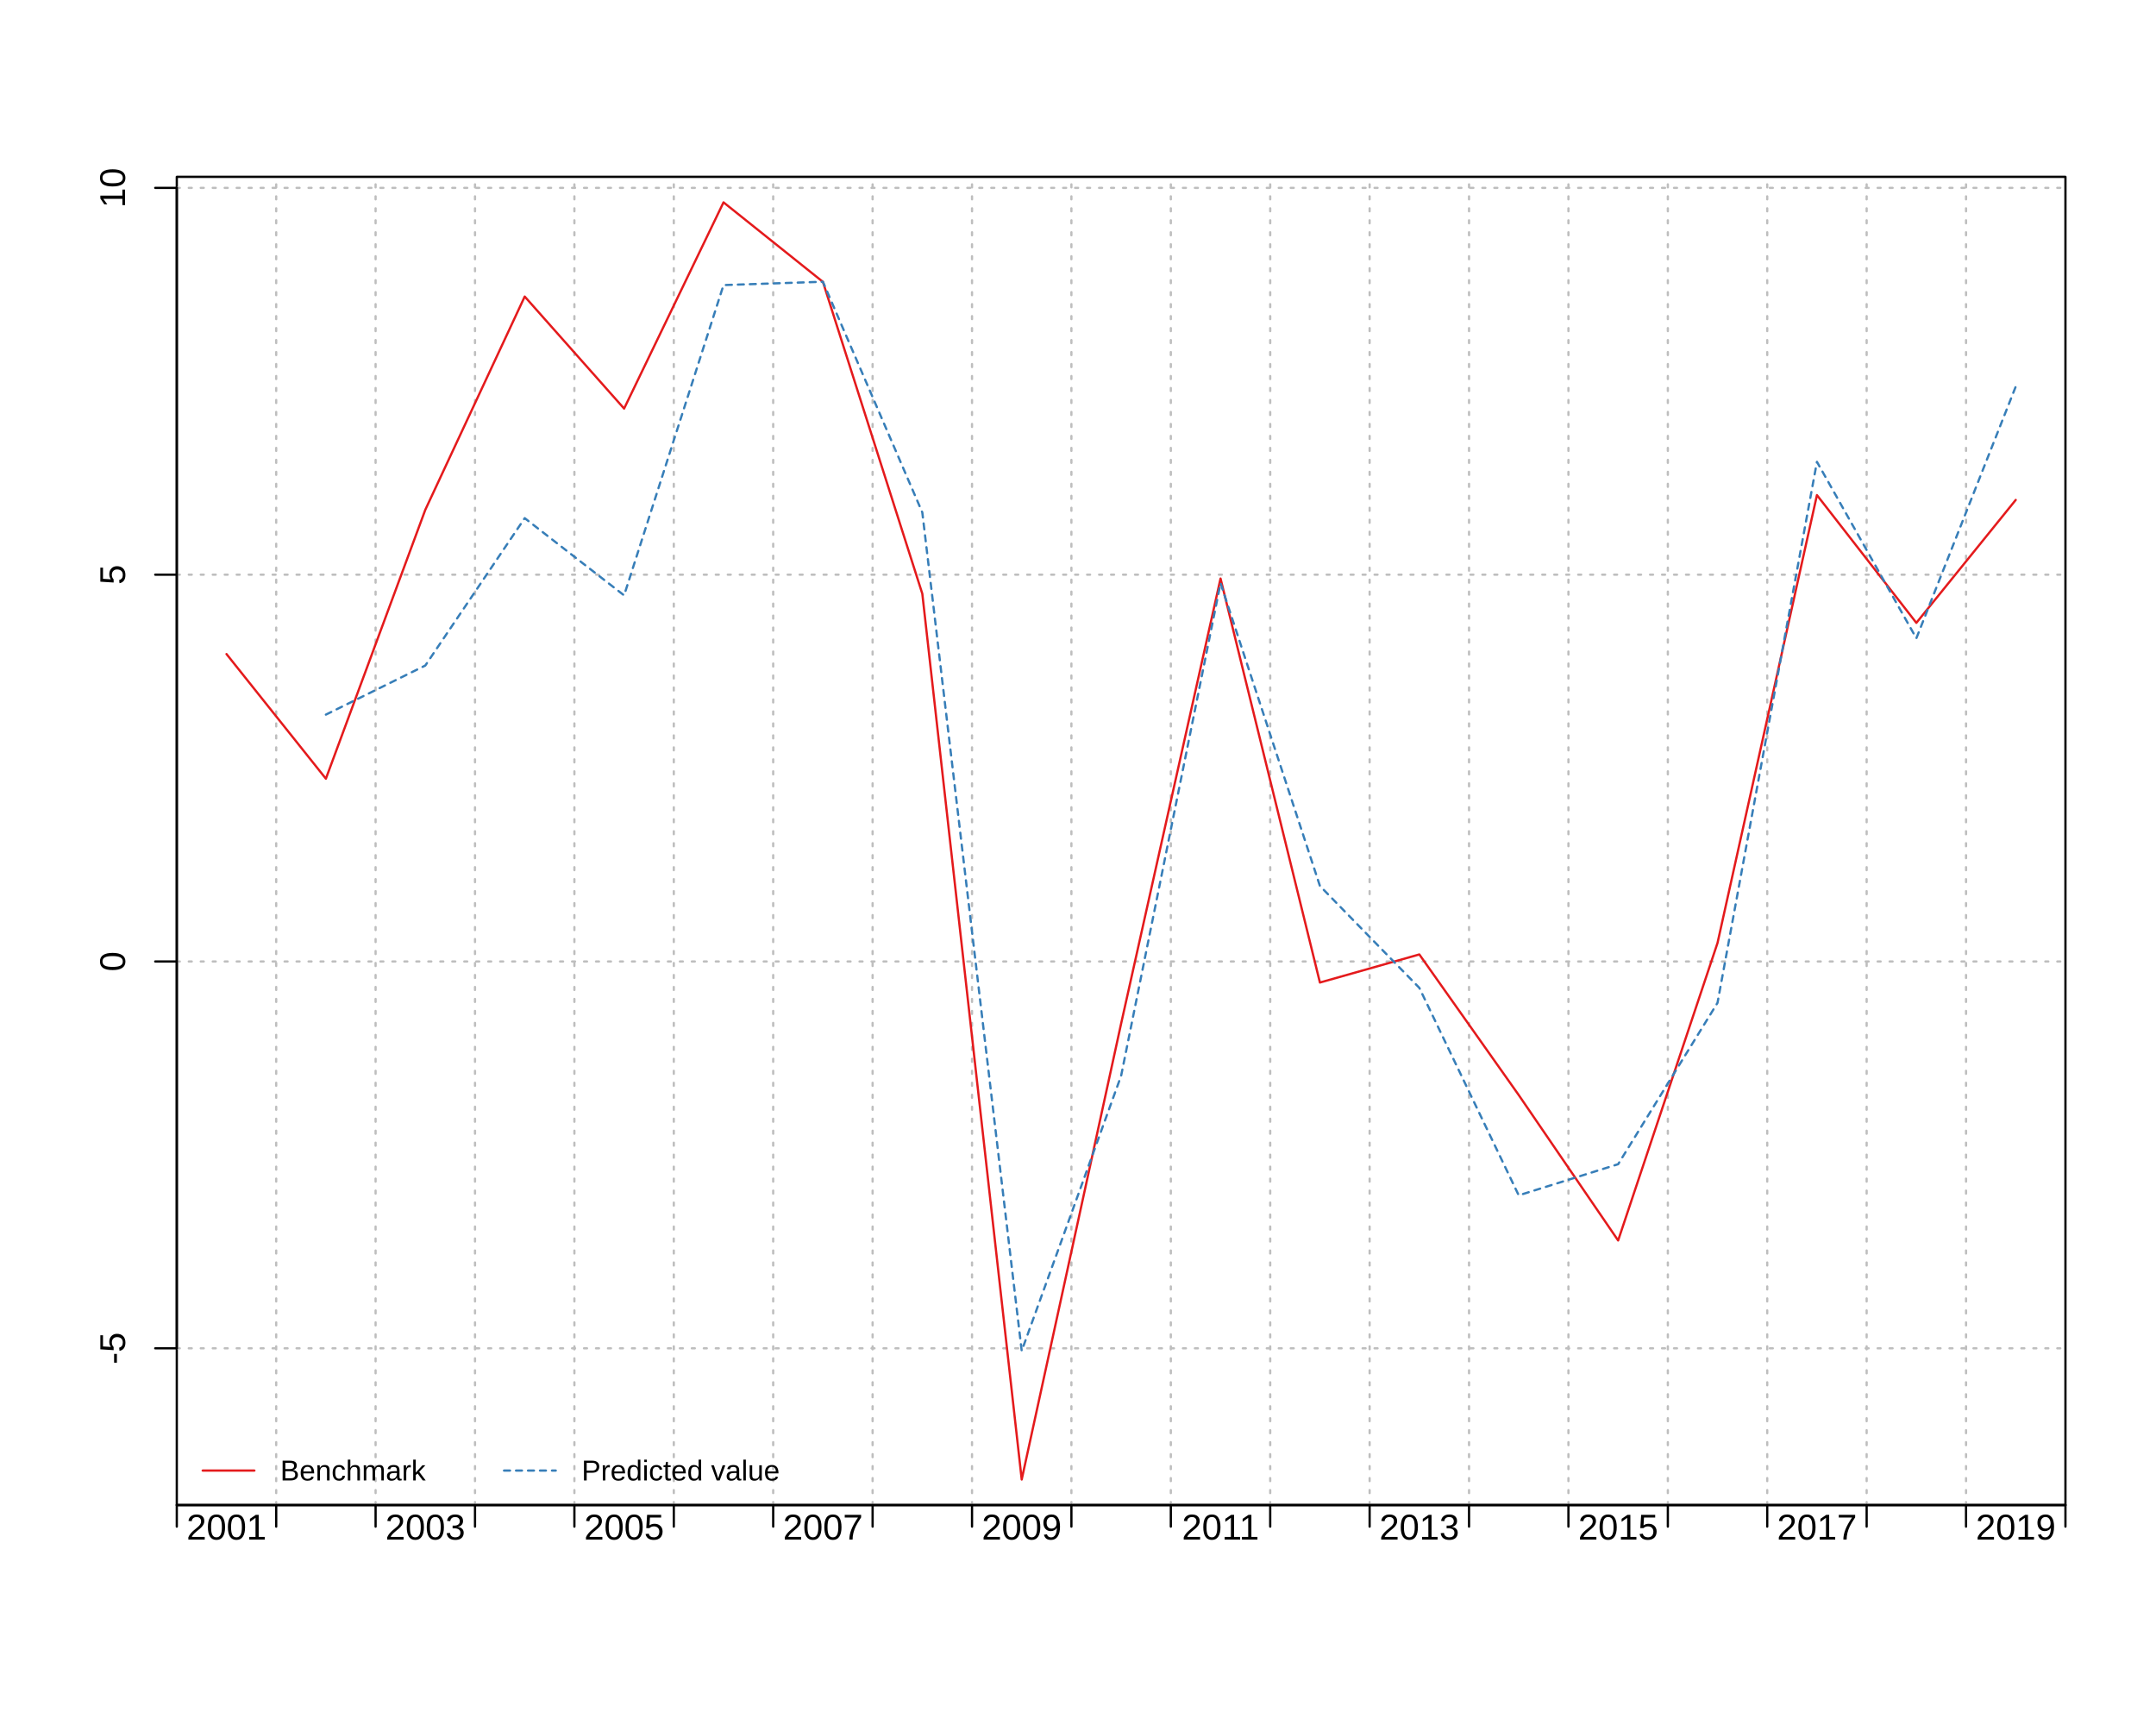
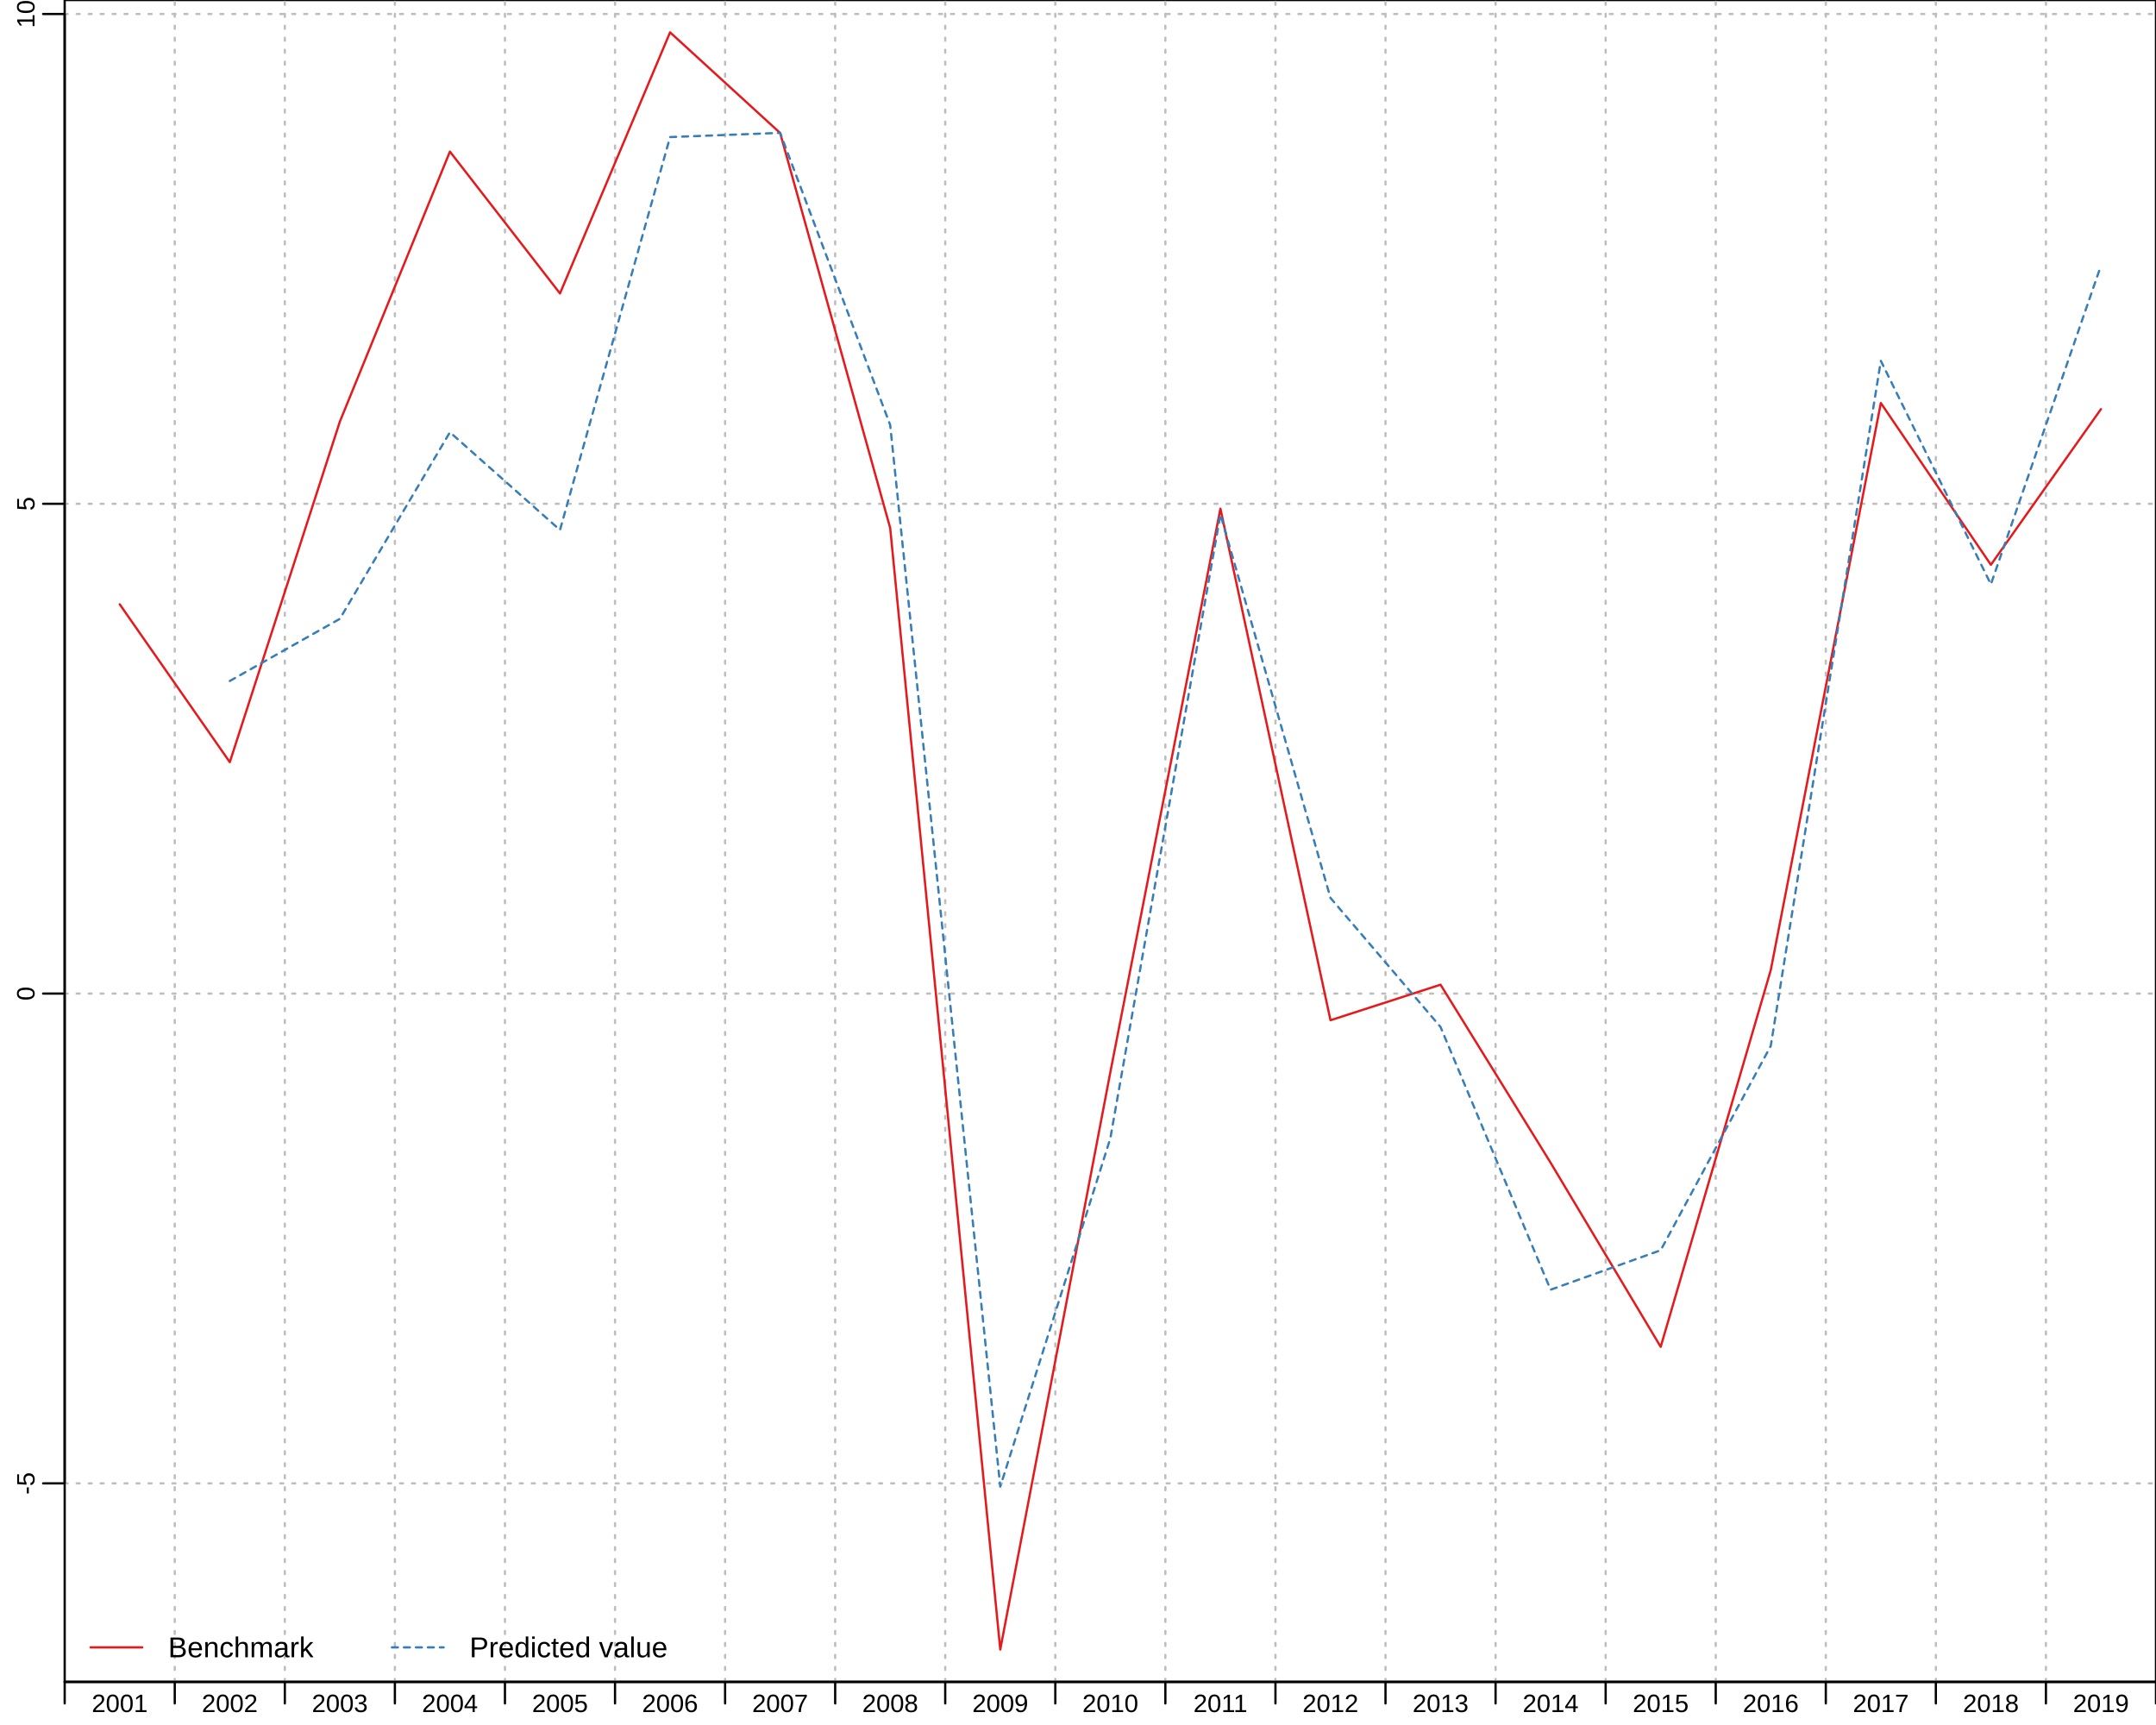
<svg xmlns="http://www.w3.org/2000/svg" viewBox="0 0 720.00 576.00">
  <defs>
    <style type="text/css">
    line, polyline, polygon, path, rect, circle {
      fill: none;
      stroke: #000000;
      stroke-linecap: round;
      stroke-linejoin: round;
      stroke-miterlimit: 10.00;
    }
  </style>
  </defs>
  <rect width="100%" height="100%" style="stroke: none; fill: #FFFFFF;" />
-   <polyline points="59.04,502.56 689.76,502.56 689.76,59.04 59.04,59.04 59.04,502.56 " style="stroke-width: 0.75;" />
+   <polyline points="21.60,561.60 720.00,561.60 720.00,0.00 21.60,0.00 21.60,561.60 " style="stroke-width: 0.75;" />
  <defs>
-     <clipPath id="cpNTkuMDR8Njg5Ljc2fDUwMi41Nnw1OS4wNA==">
-       <rect x="59.04" y="59.04" width="630.72" height="443.52" />
+     <clipPath id="cpMjEuNjB8NzIwLjAwfDU2MS42MHwwLjAw">
+       <rect x="21.60" y="0.00" width="698.40" height="561.60" />
    </clipPath>
  </defs>
-   <line x1="59.04" y1="450.22" x2="689.76" y2="450.22" style="stroke-width: 0.75; stroke: #BEBEBE; stroke-dasharray: 1.00,3.00;" clip-path="url(#cpNTkuMDR8Njg5Ljc2fDUwMi41Nnw1OS4wNA==)" />
-   <line x1="59.04" y1="321.05" x2="689.76" y2="321.05" style="stroke-width: 0.75; stroke: #BEBEBE; stroke-dasharray: 1.00,3.00;" clip-path="url(#cpNTkuMDR8Njg5Ljc2fDUwMi41Nnw1OS4wNA==)" />
-   <line x1="59.04" y1="191.89" x2="689.76" y2="191.89" style="stroke-width: 0.75; stroke: #BEBEBE; stroke-dasharray: 1.00,3.00;" clip-path="url(#cpNTkuMDR8Njg5Ljc2fDUwMi41Nnw1OS4wNA==)" />
-   <line x1="59.04" y1="62.73" x2="689.76" y2="62.73" style="stroke-width: 0.75; stroke: #BEBEBE; stroke-dasharray: 1.00,3.00;" clip-path="url(#cpNTkuMDR8Njg5Ljc2fDUwMi41Nnw1OS4wNA==)" />
-   <line x1="92.24" y1="502.56" x2="92.24" y2="59.04" style="stroke-width: 0.75; stroke: #BEBEBE; stroke-dasharray: 1.00,3.00;" clip-path="url(#cpNTkuMDR8Njg5Ljc2fDUwMi41Nnw1OS4wNA==)" />
-   <line x1="125.43" y1="502.56" x2="125.43" y2="59.04" style="stroke-width: 0.75; stroke: #BEBEBE; stroke-dasharray: 1.00,3.00;" clip-path="url(#cpNTkuMDR8Njg5Ljc2fDUwMi41Nnw1OS4wNA==)" />
-   <line x1="158.63" y1="502.56" x2="158.63" y2="59.04" style="stroke-width: 0.75; stroke: #BEBEBE; stroke-dasharray: 1.00,3.00;" clip-path="url(#cpNTkuMDR8Njg5Ljc2fDUwMi41Nnw1OS4wNA==)" />
-   <line x1="191.82" y1="502.56" x2="191.82" y2="59.04" style="stroke-width: 0.75; stroke: #BEBEBE; stroke-dasharray: 1.00,3.00;" clip-path="url(#cpNTkuMDR8Njg5Ljc2fDUwMi41Nnw1OS4wNA==)" />
-   <line x1="225.02" y1="502.56" x2="225.02" y2="59.04" style="stroke-width: 0.75; stroke: #BEBEBE; stroke-dasharray: 1.00,3.00;" clip-path="url(#cpNTkuMDR8Njg5Ljc2fDUwMi41Nnw1OS4wNA==)" />
-   <line x1="258.21" y1="502.56" x2="258.21" y2="59.04" style="stroke-width: 0.75; stroke: #BEBEBE; stroke-dasharray: 1.00,3.00;" clip-path="url(#cpNTkuMDR8Njg5Ljc2fDUwMi41Nnw1OS4wNA==)" />
-   <line x1="291.41" y1="502.56" x2="291.41" y2="59.04" style="stroke-width: 0.75; stroke: #BEBEBE; stroke-dasharray: 1.00,3.00;" clip-path="url(#cpNTkuMDR8Njg5Ljc2fDUwMi41Nnw1OS4wNA==)" />
-   <line x1="324.61" y1="502.56" x2="324.61" y2="59.04" style="stroke-width: 0.75; stroke: #BEBEBE; stroke-dasharray: 1.00,3.00;" clip-path="url(#cpNTkuMDR8Njg5Ljc2fDUwMi41Nnw1OS4wNA==)" />
-   <line x1="357.80" y1="502.56" x2="357.80" y2="59.04" style="stroke-width: 0.75; stroke: #BEBEBE; stroke-dasharray: 1.00,3.00;" clip-path="url(#cpNTkuMDR8Njg5Ljc2fDUwMi41Nnw1OS4wNA==)" />
-   <line x1="391.00" y1="502.56" x2="391.00" y2="59.04" style="stroke-width: 0.75; stroke: #BEBEBE; stroke-dasharray: 1.00,3.00;" clip-path="url(#cpNTkuMDR8Njg5Ljc2fDUwMi41Nnw1OS4wNA==)" />
-   <line x1="424.19" y1="502.56" x2="424.19" y2="59.04" style="stroke-width: 0.75; stroke: #BEBEBE; stroke-dasharray: 1.00,3.00;" clip-path="url(#cpNTkuMDR8Njg5Ljc2fDUwMi41Nnw1OS4wNA==)" />
-   <line x1="457.39" y1="502.56" x2="457.39" y2="59.04" style="stroke-width: 0.75; stroke: #BEBEBE; stroke-dasharray: 1.00,3.00;" clip-path="url(#cpNTkuMDR8Njg5Ljc2fDUwMi41Nnw1OS4wNA==)" />
-   <line x1="490.59" y1="502.56" x2="490.59" y2="59.04" style="stroke-width: 0.75; stroke: #BEBEBE; stroke-dasharray: 1.00,3.00;" clip-path="url(#cpNTkuMDR8Njg5Ljc2fDUwMi41Nnw1OS4wNA==)" />
-   <line x1="523.78" y1="502.56" x2="523.78" y2="59.04" style="stroke-width: 0.75; stroke: #BEBEBE; stroke-dasharray: 1.00,3.00;" clip-path="url(#cpNTkuMDR8Njg5Ljc2fDUwMi41Nnw1OS4wNA==)" />
-   <line x1="556.98" y1="502.56" x2="556.98" y2="59.04" style="stroke-width: 0.75; stroke: #BEBEBE; stroke-dasharray: 1.00,3.00;" clip-path="url(#cpNTkuMDR8Njg5Ljc2fDUwMi41Nnw1OS4wNA==)" />
-   <line x1="590.17" y1="502.56" x2="590.17" y2="59.04" style="stroke-width: 0.75; stroke: #BEBEBE; stroke-dasharray: 1.00,3.00;" clip-path="url(#cpNTkuMDR8Njg5Ljc2fDUwMi41Nnw1OS4wNA==)" />
-   <line x1="623.37" y1="502.56" x2="623.37" y2="59.04" style="stroke-width: 0.75; stroke: #BEBEBE; stroke-dasharray: 1.00,3.00;" clip-path="url(#cpNTkuMDR8Njg5Ljc2fDUwMi41Nnw1OS4wNA==)" />
-   <line x1="656.56" y1="502.56" x2="656.56" y2="59.04" style="stroke-width: 0.75; stroke: #BEBEBE; stroke-dasharray: 1.00,3.00;" clip-path="url(#cpNTkuMDR8Njg5Ljc2fDUwMi41Nnw1OS4wNA==)" />
-   <polyline points="75.64,218.40 108.83,260.02 142.03,170.23 175.23,99.02 208.42,136.43 241.62,67.57 274.81,94.11 308.01,198.27 341.20,494.03 374.40,341.79 407.60,193.18 440.79,328.08 473.99,318.70 507.18,365.65 540.38,414.21 573.57,314.86 606.77,165.32 639.97,207.98 673.16,166.93 " style="stroke-width: 0.75; stroke: #E41A1C;" clip-path="url(#cpNTkuMDR8Njg5Ljc2fDUwMi41Nnw1OS4wNA==)" />
-   <polyline points="108.83,238.62 142.03,222.23 175.23,173.02 208.42,198.80 241.62,95.19 274.81,94.08 308.01,171.12 341.20,451.07 374.40,359.22 407.60,194.71 440.79,295.83 473.99,329.86 507.18,399.14 540.38,388.74 573.57,334.85 606.77,154.21 639.97,213.13 673.16,129.08 " style="stroke-width: 0.75; stroke: #377EB8; stroke-dasharray: 2.00,2.00;" clip-path="url(#cpNTkuMDR8Njg5Ljc2fDUwMi41Nnw1OS4wNA==)" />
-   <line x1="67.68" y1="491.04" x2="84.96" y2="491.04" style="stroke-width: 0.75; stroke: #E41A1C;" clip-path="url(#cpNTkuMDR8Njg5Ljc2fDUwMi41Nnw1OS4wNA==)" />
-   <line x1="168.32" y1="491.04" x2="185.60" y2="491.04" style="stroke-width: 0.75; stroke: #377EB8; stroke-dasharray: 2.00,2.00;" clip-path="url(#cpNTkuMDR8Njg5Ljc2fDUwMi41Nnw1OS4wNA==)" />
-   <g clip-path="url(#cpNTkuMDR8Njg5Ljc2fDUwMi41Nnw1OS4wNA==)">
-     <text x="93.60" y="494.34" style="font-size: 9.60px; font-family: Liberation Sans;" textLength="48.48px" lengthAdjust="spacingAndGlyphs">Benchmark</text>
+   <line x1="21.60" y1="495.32" x2="720.00" y2="495.32" style="stroke-width: 0.75; stroke: #BEBEBE; stroke-dasharray: 1.00,3.00;" clip-path="url(#cpMjEuNjB8NzIwLjAwfDU2MS42MHwwLjAw)" />
+   <line x1="21.60" y1="331.77" x2="720.00" y2="331.77" style="stroke-width: 0.75; stroke: #BEBEBE; stroke-dasharray: 1.00,3.00;" clip-path="url(#cpMjEuNjB8NzIwLjAwfDU2MS42MHwwLjAw)" />
+   <line x1="21.60" y1="168.22" x2="720.00" y2="168.22" style="stroke-width: 0.75; stroke: #BEBEBE; stroke-dasharray: 1.00,3.00;" clip-path="url(#cpMjEuNjB8NzIwLjAwfDU2MS42MHwwLjAw)" />
+   <line x1="21.60" y1="4.67" x2="720.00" y2="4.67" style="stroke-width: 0.75; stroke: #BEBEBE; stroke-dasharray: 1.00,3.00;" clip-path="url(#cpMjEuNjB8NzIwLjAwfDU2MS42MHwwLjAw)" />
+   <line x1="58.36" y1="561.60" x2="58.36" y2="0.00" style="stroke-width: 0.75; stroke: #BEBEBE; stroke-dasharray: 1.00,3.00;" clip-path="url(#cpMjEuNjB8NzIwLjAwfDU2MS42MHwwLjAw)" />
+   <line x1="95.12" y1="561.60" x2="95.12" y2="0.00" style="stroke-width: 0.75; stroke: #BEBEBE; stroke-dasharray: 1.00,3.00;" clip-path="url(#cpMjEuNjB8NzIwLjAwfDU2MS42MHwwLjAw)" />
+   <line x1="131.87" y1="561.60" x2="131.87" y2="0.00" style="stroke-width: 0.75; stroke: #BEBEBE; stroke-dasharray: 1.00,3.00;" clip-path="url(#cpMjEuNjB8NzIwLjAwfDU2MS42MHwwLjAw)" />
+   <line x1="168.63" y1="561.60" x2="168.63" y2="0.00" style="stroke-width: 0.75; stroke: #BEBEBE; stroke-dasharray: 1.00,3.00;" clip-path="url(#cpMjEuNjB8NzIwLjAwfDU2MS42MHwwLjAw)" />
+   <line x1="205.39" y1="561.60" x2="205.39" y2="0.00" style="stroke-width: 0.75; stroke: #BEBEBE; stroke-dasharray: 1.00,3.00;" clip-path="url(#cpMjEuNjB8NzIwLjAwfDU2MS42MHwwLjAw)" />
+   <line x1="242.15" y1="561.60" x2="242.15" y2="0.00" style="stroke-width: 0.75; stroke: #BEBEBE; stroke-dasharray: 1.00,3.00;" clip-path="url(#cpMjEuNjB8NzIwLjAwfDU2MS42MHwwLjAw)" />
+   <line x1="278.91" y1="561.60" x2="278.91" y2="0.00" style="stroke-width: 0.75; stroke: #BEBEBE; stroke-dasharray: 1.00,3.00;" clip-path="url(#cpMjEuNjB8NzIwLjAwfDU2MS42MHwwLjAw)" />
+   <line x1="315.66" y1="561.60" x2="315.66" y2="0.00" style="stroke-width: 0.75; stroke: #BEBEBE; stroke-dasharray: 1.00,3.00;" clip-path="url(#cpMjEuNjB8NzIwLjAwfDU2MS42MHwwLjAw)" />
+   <line x1="352.42" y1="561.60" x2="352.42" y2="0.00" style="stroke-width: 0.75; stroke: #BEBEBE; stroke-dasharray: 1.00,3.00;" clip-path="url(#cpMjEuNjB8NzIwLjAwfDU2MS42MHwwLjAw)" />
+   <line x1="389.18" y1="561.60" x2="389.18" y2="0.00" style="stroke-width: 0.75; stroke: #BEBEBE; stroke-dasharray: 1.00,3.00;" clip-path="url(#cpMjEuNjB8NzIwLjAwfDU2MS42MHwwLjAw)" />
+   <line x1="425.94" y1="561.60" x2="425.94" y2="0.00" style="stroke-width: 0.75; stroke: #BEBEBE; stroke-dasharray: 1.00,3.00;" clip-path="url(#cpMjEuNjB8NzIwLjAwfDU2MS42MHwwLjAw)" />
+   <line x1="462.69" y1="561.60" x2="462.69" y2="0.00" style="stroke-width: 0.75; stroke: #BEBEBE; stroke-dasharray: 1.00,3.00;" clip-path="url(#cpMjEuNjB8NzIwLjAwfDU2MS42MHwwLjAw)" />
+   <line x1="499.45" y1="561.60" x2="499.45" y2="0.00" style="stroke-width: 0.75; stroke: #BEBEBE; stroke-dasharray: 1.00,3.00;" clip-path="url(#cpMjEuNjB8NzIwLjAwfDU2MS42MHwwLjAw)" />
+   <line x1="536.21" y1="561.60" x2="536.21" y2="0.00" style="stroke-width: 0.75; stroke: #BEBEBE; stroke-dasharray: 1.00,3.00;" clip-path="url(#cpMjEuNjB8NzIwLjAwfDU2MS42MHwwLjAw)" />
+   <line x1="572.97" y1="561.60" x2="572.97" y2="0.00" style="stroke-width: 0.75; stroke: #BEBEBE; stroke-dasharray: 1.00,3.00;" clip-path="url(#cpMjEuNjB8NzIwLjAwfDU2MS42MHwwLjAw)" />
+   <line x1="609.73" y1="561.60" x2="609.73" y2="0.00" style="stroke-width: 0.75; stroke: #BEBEBE; stroke-dasharray: 1.00,3.00;" clip-path="url(#cpMjEuNjB8NzIwLjAwfDU2MS42MHwwLjAw)" />
+   <line x1="646.48" y1="561.60" x2="646.48" y2="0.00" style="stroke-width: 0.75; stroke: #BEBEBE; stroke-dasharray: 1.00,3.00;" clip-path="url(#cpMjEuNjB8NzIwLjAwfDU2MS42MHwwLjAw)" />
+   <line x1="683.24" y1="561.60" x2="683.24" y2="0.00" style="stroke-width: 0.75; stroke: #BEBEBE; stroke-dasharray: 1.00,3.00;" clip-path="url(#cpMjEuNjB8NzIwLjAwfDU2MS42MHwwLjAw)" />
+   <polyline points="39.98,201.78 76.74,254.49 113.49,140.80 150.25,50.62 187.01,97.99 223.77,10.80 260.53,44.41 297.28,176.30 334.04,550.80 370.80,358.03 407.56,169.85 444.32,340.67 481.07,328.80 517.83,388.25 554.59,449.73 591.35,323.93 628.11,134.57 664.86,188.59 701.62,136.61 " style="stroke-width: 0.75; stroke: #E41A1C;" clip-path="url(#cpMjEuNjB8NzIwLjAwfDU2MS42MHwwLjAw)" />
+   <polyline points="76.74,227.39 113.49,206.64 150.25,144.33 187.01,176.97 223.77,45.77 260.53,44.37 297.28,141.92 334.04,496.40 370.80,380.10 407.56,171.78 444.32,299.83 481.07,342.92 517.83,430.65 554.59,417.48 591.35,349.24 628.11,120.50 664.86,195.11 701.62,88.69 " style="stroke-width: 0.75; stroke: #377EB8; stroke-dasharray: 2.00,2.00;" clip-path="url(#cpMjEuNjB8NzIwLjAwfDU2MS42MHwwLjAw)" />
+   <line x1="30.24" y1="550.08" x2="47.52" y2="550.08" style="stroke-width: 0.75; stroke: #E41A1C;" clip-path="url(#cpMjEuNjB8NzIwLjAwfDU2MS42MHwwLjAw)" />
+   <line x1="130.88" y1="550.08" x2="148.16" y2="550.08" style="stroke-width: 0.75; stroke: #377EB8; stroke-dasharray: 2.00,2.00;" clip-path="url(#cpMjEuNjB8NzIwLjAwfDU2MS42MHwwLjAw)" />
+   <g clip-path="url(#cpMjEuNjB8NzIwLjAwfDU2MS42MHwwLjAw)">
+     <text x="56.16" y="553.38" style="font-size: 9.60px; font-family: Liberation Sans;" textLength="48.48px" lengthAdjust="spacingAndGlyphs">Benchmark</text>
  </g>
-   <g clip-path="url(#cpNTkuMDR8Njg5Ljc2fDUwMi41Nnw1OS4wNA==)">
-     <text x="194.24" y="494.34" style="font-size: 9.60px; font-family: Liberation Sans;" textLength="66.08px" lengthAdjust="spacingAndGlyphs">Predicted value</text>
+   <g clip-path="url(#cpMjEuNjB8NzIwLjAwfDU2MS42MHwwLjAw)">
+     <text x="156.80" y="553.38" style="font-size: 9.60px; font-family: Liberation Sans;" textLength="66.08px" lengthAdjust="spacingAndGlyphs">Predicted value</text>
  </g>
  <defs>
    <clipPath id="cpMC4wMHw3MjAuMDB8NTc2LjAwfDAuMDA=">
      <rect x="0.00" y="0.00" width="720.00" height="576.00" />
    </clipPath>
  </defs>
-   <line x1="59.04" y1="450.22" x2="59.04" y2="62.73" style="stroke-width: 0.75;" clip-path="url(#cpMC4wMHw3MjAuMDB8NTc2LjAwfDAuMDA=)" />
-   <line x1="59.04" y1="450.22" x2="51.84" y2="450.22" style="stroke-width: 0.75;" clip-path="url(#cpMC4wMHw3MjAuMDB8NTc2LjAwfDAuMDA=)" />
-   <line x1="59.04" y1="321.05" x2="51.84" y2="321.05" style="stroke-width: 0.75;" clip-path="url(#cpMC4wMHw3MjAuMDB8NTc2LjAwfDAuMDA=)" />
-   <line x1="59.04" y1="191.89" x2="51.84" y2="191.89" style="stroke-width: 0.75;" clip-path="url(#cpMC4wMHw3MjAuMDB8NTc2LjAwfDAuMDA=)" />
-   <line x1="59.04" y1="62.73" x2="51.84" y2="62.73" style="stroke-width: 0.75;" clip-path="url(#cpMC4wMHw3MjAuMDB8NTc2LjAwfDAuMDA=)" />
+   <line x1="21.60" y1="495.32" x2="21.60" y2="4.67" style="stroke-width: 0.75;" clip-path="url(#cpMC4wMHw3MjAuMDB8NTc2LjAwfDAuMDA=)" />
+   <line x1="21.60" y1="495.32" x2="14.40" y2="495.32" style="stroke-width: 0.75;" clip-path="url(#cpMC4wMHw3MjAuMDB8NTc2LjAwfDAuMDA=)" />
+   <line x1="21.60" y1="331.77" x2="14.40" y2="331.77" style="stroke-width: 0.75;" clip-path="url(#cpMC4wMHw3MjAuMDB8NTc2LjAwfDAuMDA=)" />
+   <line x1="21.60" y1="168.22" x2="14.40" y2="168.22" style="stroke-width: 0.75;" clip-path="url(#cpMC4wMHw3MjAuMDB8NTc2LjAwfDAuMDA=)" />
+   <line x1="21.60" y1="4.67" x2="14.40" y2="4.67" style="stroke-width: 0.75;" clip-path="url(#cpMC4wMHw3MjAuMDB8NTc2LjAwfDAuMDA=)" />
  <g clip-path="url(#cpMC4wMHw3MjAuMDB8NTc2LjAwfDAuMDA=)">
-     <text transform="translate(41.76,455.55) rotate(-90)" style="font-size: 12.00px; font-family: Liberation Sans;" textLength="10.67px" lengthAdjust="spacingAndGlyphs">-5</text>
+     <text transform="translate(11.52,499.06) rotate(-90)" style="font-size: 8.40px; font-family: Liberation Sans;" textLength="7.47px" lengthAdjust="spacingAndGlyphs">-5</text>
  </g>
  <g clip-path="url(#cpMC4wMHw3MjAuMDB8NTc2LjAwfDAuMDA=)">
-     <text transform="translate(41.76,324.39) rotate(-90)" style="font-size: 12.00px; font-family: Liberation Sans;" textLength="6.67px" lengthAdjust="spacingAndGlyphs">0</text>
+     <text transform="translate(11.52,334.11) rotate(-90)" style="font-size: 8.40px; font-family: Liberation Sans;" textLength="4.67px" lengthAdjust="spacingAndGlyphs">0</text>
  </g>
  <g clip-path="url(#cpMC4wMHw3MjAuMDB8NTc2LjAwfDAuMDA=)">
-     <text transform="translate(41.76,195.23) rotate(-90)" style="font-size: 12.00px; font-family: Liberation Sans;" textLength="6.67px" lengthAdjust="spacingAndGlyphs">5</text>
+     <text transform="translate(11.52,170.56) rotate(-90)" style="font-size: 8.40px; font-family: Liberation Sans;" textLength="4.67px" lengthAdjust="spacingAndGlyphs">5</text>
  </g>
  <g clip-path="url(#cpMC4wMHw3MjAuMDB8NTc2LjAwfDAuMDA=)">
-     <text transform="translate(41.76,69.40) rotate(-90)" style="font-size: 12.00px; font-family: Liberation Sans;" textLength="13.34px" lengthAdjust="spacingAndGlyphs">10</text>
+     <text transform="translate(11.52,9.34) rotate(-90)" style="font-size: 8.40px; font-family: Liberation Sans;" textLength="9.34px" lengthAdjust="spacingAndGlyphs">10</text>
  </g>
-   <line x1="59.04" y1="502.56" x2="689.76" y2="502.56" style="stroke-width: 0.75;" clip-path="url(#cpMC4wMHw3MjAuMDB8NTc2LjAwfDAuMDA=)" />
-   <line x1="59.04" y1="502.56" x2="59.04" y2="509.76" style="stroke-width: 0.75;" clip-path="url(#cpMC4wMHw3MjAuMDB8NTc2LjAwfDAuMDA=)" />
-   <line x1="92.24" y1="502.56" x2="92.24" y2="509.76" style="stroke-width: 0.75;" clip-path="url(#cpMC4wMHw3MjAuMDB8NTc2LjAwfDAuMDA=)" />
-   <line x1="125.43" y1="502.56" x2="125.43" y2="509.76" style="stroke-width: 0.75;" clip-path="url(#cpMC4wMHw3MjAuMDB8NTc2LjAwfDAuMDA=)" />
-   <line x1="158.63" y1="502.56" x2="158.63" y2="509.76" style="stroke-width: 0.75;" clip-path="url(#cpMC4wMHw3MjAuMDB8NTc2LjAwfDAuMDA=)" />
-   <line x1="191.82" y1="502.56" x2="191.82" y2="509.76" style="stroke-width: 0.75;" clip-path="url(#cpMC4wMHw3MjAuMDB8NTc2LjAwfDAuMDA=)" />
-   <line x1="225.02" y1="502.56" x2="225.02" y2="509.76" style="stroke-width: 0.75;" clip-path="url(#cpMC4wMHw3MjAuMDB8NTc2LjAwfDAuMDA=)" />
-   <line x1="258.21" y1="502.56" x2="258.21" y2="509.76" style="stroke-width: 0.75;" clip-path="url(#cpMC4wMHw3MjAuMDB8NTc2LjAwfDAuMDA=)" />
-   <line x1="291.41" y1="502.56" x2="291.41" y2="509.76" style="stroke-width: 0.75;" clip-path="url(#cpMC4wMHw3MjAuMDB8NTc2LjAwfDAuMDA=)" />
-   <line x1="324.61" y1="502.56" x2="324.61" y2="509.76" style="stroke-width: 0.75;" clip-path="url(#cpMC4wMHw3MjAuMDB8NTc2LjAwfDAuMDA=)" />
-   <line x1="357.80" y1="502.56" x2="357.80" y2="509.76" style="stroke-width: 0.75;" clip-path="url(#cpMC4wMHw3MjAuMDB8NTc2LjAwfDAuMDA=)" />
-   <line x1="391.00" y1="502.56" x2="391.00" y2="509.76" style="stroke-width: 0.75;" clip-path="url(#cpMC4wMHw3MjAuMDB8NTc2LjAwfDAuMDA=)" />
-   <line x1="424.19" y1="502.56" x2="424.19" y2="509.76" style="stroke-width: 0.75;" clip-path="url(#cpMC4wMHw3MjAuMDB8NTc2LjAwfDAuMDA=)" />
-   <line x1="457.39" y1="502.56" x2="457.39" y2="509.76" style="stroke-width: 0.75;" clip-path="url(#cpMC4wMHw3MjAuMDB8NTc2LjAwfDAuMDA=)" />
-   <line x1="490.59" y1="502.56" x2="490.59" y2="509.76" style="stroke-width: 0.75;" clip-path="url(#cpMC4wMHw3MjAuMDB8NTc2LjAwfDAuMDA=)" />
-   <line x1="523.78" y1="502.56" x2="523.78" y2="509.76" style="stroke-width: 0.75;" clip-path="url(#cpMC4wMHw3MjAuMDB8NTc2LjAwfDAuMDA=)" />
-   <line x1="556.98" y1="502.56" x2="556.98" y2="509.76" style="stroke-width: 0.75;" clip-path="url(#cpMC4wMHw3MjAuMDB8NTc2LjAwfDAuMDA=)" />
-   <line x1="590.17" y1="502.56" x2="590.17" y2="509.76" style="stroke-width: 0.75;" clip-path="url(#cpMC4wMHw3MjAuMDB8NTc2LjAwfDAuMDA=)" />
-   <line x1="623.37" y1="502.56" x2="623.37" y2="509.76" style="stroke-width: 0.75;" clip-path="url(#cpMC4wMHw3MjAuMDB8NTc2LjAwfDAuMDA=)" />
-   <line x1="656.56" y1="502.56" x2="656.56" y2="509.76" style="stroke-width: 0.75;" clip-path="url(#cpMC4wMHw3MjAuMDB8NTc2LjAwfDAuMDA=)" />
-   <line x1="689.76" y1="502.56" x2="689.76" y2="509.76" style="stroke-width: 0.75;" clip-path="url(#cpMC4wMHw3MjAuMDB8NTc2LjAwfDAuMDA=)" />
+   <line x1="21.60" y1="561.60" x2="720.00" y2="561.60" style="stroke-width: 0.75;" clip-path="url(#cpMC4wMHw3MjAuMDB8NTc2LjAwfDAuMDA=)" />
+   <line x1="21.60" y1="561.60" x2="21.60" y2="568.80" style="stroke-width: 0.75;" clip-path="url(#cpMC4wMHw3MjAuMDB8NTc2LjAwfDAuMDA=)" />
+   <line x1="58.36" y1="561.60" x2="58.36" y2="568.80" style="stroke-width: 0.75;" clip-path="url(#cpMC4wMHw3MjAuMDB8NTc2LjAwfDAuMDA=)" />
+   <line x1="95.12" y1="561.60" x2="95.12" y2="568.80" style="stroke-width: 0.75;" clip-path="url(#cpMC4wMHw3MjAuMDB8NTc2LjAwfDAuMDA=)" />
+   <line x1="131.87" y1="561.60" x2="131.87" y2="568.80" style="stroke-width: 0.75;" clip-path="url(#cpMC4wMHw3MjAuMDB8NTc2LjAwfDAuMDA=)" />
+   <line x1="168.63" y1="561.60" x2="168.63" y2="568.80" style="stroke-width: 0.75;" clip-path="url(#cpMC4wMHw3MjAuMDB8NTc2LjAwfDAuMDA=)" />
+   <line x1="205.39" y1="561.60" x2="205.39" y2="568.80" style="stroke-width: 0.75;" clip-path="url(#cpMC4wMHw3MjAuMDB8NTc2LjAwfDAuMDA=)" />
+   <line x1="242.15" y1="561.60" x2="242.15" y2="568.80" style="stroke-width: 0.75;" clip-path="url(#cpMC4wMHw3MjAuMDB8NTc2LjAwfDAuMDA=)" />
+   <line x1="278.91" y1="561.60" x2="278.91" y2="568.80" style="stroke-width: 0.75;" clip-path="url(#cpMC4wMHw3MjAuMDB8NTc2LjAwfDAuMDA=)" />
+   <line x1="315.66" y1="561.60" x2="315.66" y2="568.80" style="stroke-width: 0.75;" clip-path="url(#cpMC4wMHw3MjAuMDB8NTc2LjAwfDAuMDA=)" />
+   <line x1="352.42" y1="561.60" x2="352.42" y2="568.80" style="stroke-width: 0.75;" clip-path="url(#cpMC4wMHw3MjAuMDB8NTc2LjAwfDAuMDA=)" />
+   <line x1="389.18" y1="561.60" x2="389.18" y2="568.80" style="stroke-width: 0.75;" clip-path="url(#cpMC4wMHw3MjAuMDB8NTc2LjAwfDAuMDA=)" />
+   <line x1="425.94" y1="561.60" x2="425.94" y2="568.80" style="stroke-width: 0.75;" clip-path="url(#cpMC4wMHw3MjAuMDB8NTc2LjAwfDAuMDA=)" />
+   <line x1="462.69" y1="561.60" x2="462.69" y2="568.80" style="stroke-width: 0.75;" clip-path="url(#cpMC4wMHw3MjAuMDB8NTc2LjAwfDAuMDA=)" />
+   <line x1="499.45" y1="561.60" x2="499.45" y2="568.80" style="stroke-width: 0.75;" clip-path="url(#cpMC4wMHw3MjAuMDB8NTc2LjAwfDAuMDA=)" />
+   <line x1="536.21" y1="561.60" x2="536.21" y2="568.80" style="stroke-width: 0.75;" clip-path="url(#cpMC4wMHw3MjAuMDB8NTc2LjAwfDAuMDA=)" />
+   <line x1="572.97" y1="561.60" x2="572.97" y2="568.80" style="stroke-width: 0.75;" clip-path="url(#cpMC4wMHw3MjAuMDB8NTc2LjAwfDAuMDA=)" />
+   <line x1="609.73" y1="561.60" x2="609.73" y2="568.80" style="stroke-width: 0.75;" clip-path="url(#cpMC4wMHw3MjAuMDB8NTc2LjAwfDAuMDA=)" />
+   <line x1="646.48" y1="561.60" x2="646.48" y2="568.80" style="stroke-width: 0.75;" clip-path="url(#cpMC4wMHw3MjAuMDB8NTc2LjAwfDAuMDA=)" />
+   <line x1="683.24" y1="561.60" x2="683.24" y2="568.80" style="stroke-width: 0.75;" clip-path="url(#cpMC4wMHw3MjAuMDB8NTc2LjAwfDAuMDA=)" />
+   <line x1="720.00" y1="561.60" x2="720.00" y2="568.80" style="stroke-width: 0.75;" clip-path="url(#cpMC4wMHw3MjAuMDB8NTc2LjAwfDAuMDA=)" />
  <g clip-path="url(#cpMC4wMHw3MjAuMDB8NTc2LjAwfDAuMDA=)">
-     <text x="62.29" y="514.08" style="font-size: 12.00px; font-family: Liberation Sans;" textLength="26.69px" lengthAdjust="spacingAndGlyphs">2001</text>
+     <text x="30.64" y="571.68" style="font-size: 8.40px; font-family: Liberation Sans;" textLength="18.69px" lengthAdjust="spacingAndGlyphs">2001</text>
  </g>
  <g clip-path="url(#cpMC4wMHw3MjAuMDB8NTc2LjAwfDAuMDA=)">
-     <text x="128.69" y="514.08" style="font-size: 12.00px; font-family: Liberation Sans;" textLength="26.69px" lengthAdjust="spacingAndGlyphs">2003</text>
+     <text x="67.39" y="571.68" style="font-size: 8.40px; font-family: Liberation Sans;" textLength="18.69px" lengthAdjust="spacingAndGlyphs">2002</text>
  </g>
  <g clip-path="url(#cpMC4wMHw3MjAuMDB8NTc2LjAwfDAuMDA=)">
-     <text x="195.08" y="514.08" style="font-size: 12.00px; font-family: Liberation Sans;" textLength="26.69px" lengthAdjust="spacingAndGlyphs">2005</text>
+     <text x="104.15" y="571.68" style="font-size: 8.40px; font-family: Liberation Sans;" textLength="18.69px" lengthAdjust="spacingAndGlyphs">2003</text>
  </g>
  <g clip-path="url(#cpMC4wMHw3MjAuMDB8NTc2LjAwfDAuMDA=)">
-     <text x="261.47" y="514.08" style="font-size: 12.00px; font-family: Liberation Sans;" textLength="26.69px" lengthAdjust="spacingAndGlyphs">2007</text>
+     <text x="140.91" y="571.68" style="font-size: 8.40px; font-family: Liberation Sans;" textLength="18.69px" lengthAdjust="spacingAndGlyphs">2004</text>
  </g>
  <g clip-path="url(#cpMC4wMHw3MjAuMDB8NTc2LjAwfDAuMDA=)">
-     <text x="327.86" y="514.08" style="font-size: 12.00px; font-family: Liberation Sans;" textLength="26.69px" lengthAdjust="spacingAndGlyphs">2009</text>
+     <text x="177.67" y="571.68" style="font-size: 8.40px; font-family: Liberation Sans;" textLength="18.69px" lengthAdjust="spacingAndGlyphs">2005</text>
  </g>
  <g clip-path="url(#cpMC4wMHw3MjAuMDB8NTc2LjAwfDAuMDA=)">
-     <text x="394.70" y="514.08" style="font-size: 12.00px; font-family: Liberation Sans;" textLength="25.80px" lengthAdjust="spacingAndGlyphs">2011</text>
+     <text x="214.42" y="571.68" style="font-size: 8.40px; font-family: Liberation Sans;" textLength="18.69px" lengthAdjust="spacingAndGlyphs">2006</text>
  </g>
  <g clip-path="url(#cpMC4wMHw3MjAuMDB8NTc2LjAwfDAuMDA=)">
-     <text x="460.64" y="514.08" style="font-size: 12.00px; font-family: Liberation Sans;" textLength="26.69px" lengthAdjust="spacingAndGlyphs">2013</text>
+     <text x="251.18" y="571.68" style="font-size: 8.40px; font-family: Liberation Sans;" textLength="18.69px" lengthAdjust="spacingAndGlyphs">2007</text>
  </g>
  <g clip-path="url(#cpMC4wMHw3MjAuMDB8NTc2LjAwfDAuMDA=)">
-     <text x="527.04" y="514.08" style="font-size: 12.00px; font-family: Liberation Sans;" textLength="26.69px" lengthAdjust="spacingAndGlyphs">2015</text>
+     <text x="287.94" y="571.68" style="font-size: 8.40px; font-family: Liberation Sans;" textLength="18.69px" lengthAdjust="spacingAndGlyphs">2008</text>
  </g>
  <g clip-path="url(#cpMC4wMHw3MjAuMDB8NTc2LjAwfDAuMDA=)">
-     <text x="593.43" y="514.08" style="font-size: 12.00px; font-family: Liberation Sans;" textLength="26.69px" lengthAdjust="spacingAndGlyphs">2017</text>
+     <text x="324.70" y="571.68" style="font-size: 8.40px; font-family: Liberation Sans;" textLength="18.69px" lengthAdjust="spacingAndGlyphs">2009</text>
  </g>
  <g clip-path="url(#cpMC4wMHw3MjAuMDB8NTc2LjAwfDAuMDA=)">
-     <text x="659.82" y="514.08" style="font-size: 12.00px; font-family: Liberation Sans;" textLength="26.69px" lengthAdjust="spacingAndGlyphs">2019</text>
+     <text x="361.46" y="571.68" style="font-size: 8.40px; font-family: Liberation Sans;" textLength="18.69px" lengthAdjust="spacingAndGlyphs">2010</text>
+   </g>
+   <g clip-path="url(#cpMC4wMHw3MjAuMDB8NTc2LjAwfDAuMDA=)">
+     <text x="398.53" y="571.68" style="font-size: 8.40px; font-family: Liberation Sans;" textLength="18.06px" lengthAdjust="spacingAndGlyphs">2011</text>
+   </g>
+   <g clip-path="url(#cpMC4wMHw3MjAuMDB8NTc2LjAwfDAuMDA=)">
+     <text x="434.97" y="571.68" style="font-size: 8.40px; font-family: Liberation Sans;" textLength="18.69px" lengthAdjust="spacingAndGlyphs">2012</text>
+   </g>
+   <g clip-path="url(#cpMC4wMHw3MjAuMDB8NTc2LjAwfDAuMDA=)">
+     <text x="471.73" y="571.68" style="font-size: 8.40px; font-family: Liberation Sans;" textLength="18.69px" lengthAdjust="spacingAndGlyphs">2013</text>
+   </g>
+   <g clip-path="url(#cpMC4wMHw3MjAuMDB8NTc2LjAwfDAuMDA=)">
+     <text x="508.49" y="571.68" style="font-size: 8.40px; font-family: Liberation Sans;" textLength="18.69px" lengthAdjust="spacingAndGlyphs">2014</text>
+   </g>
+   <g clip-path="url(#cpMC4wMHw3MjAuMDB8NTc2LjAwfDAuMDA=)">
+     <text x="545.25" y="571.68" style="font-size: 8.40px; font-family: Liberation Sans;" textLength="18.69px" lengthAdjust="spacingAndGlyphs">2015</text>
+   </g>
+   <g clip-path="url(#cpMC4wMHw3MjAuMDB8NTc2LjAwfDAuMDA=)">
+     <text x="582.00" y="571.68" style="font-size: 8.40px; font-family: Liberation Sans;" textLength="18.69px" lengthAdjust="spacingAndGlyphs">2016</text>
+   </g>
+   <g clip-path="url(#cpMC4wMHw3MjAuMDB8NTc2LjAwfDAuMDA=)">
+     <text x="618.76" y="571.68" style="font-size: 8.40px; font-family: Liberation Sans;" textLength="18.69px" lengthAdjust="spacingAndGlyphs">2017</text>
+   </g>
+   <g clip-path="url(#cpMC4wMHw3MjAuMDB8NTc2LjAwfDAuMDA=)">
+     <text x="655.52" y="571.68" style="font-size: 8.40px; font-family: Liberation Sans;" textLength="18.69px" lengthAdjust="spacingAndGlyphs">2018</text>
+   </g>
+   <g clip-path="url(#cpMC4wMHw3MjAuMDB8NTc2LjAwfDAuMDA=)">
+     <text x="692.28" y="571.68" style="font-size: 8.40px; font-family: Liberation Sans;" textLength="18.69px" lengthAdjust="spacingAndGlyphs">2019</text>
  </g>
</svg>
